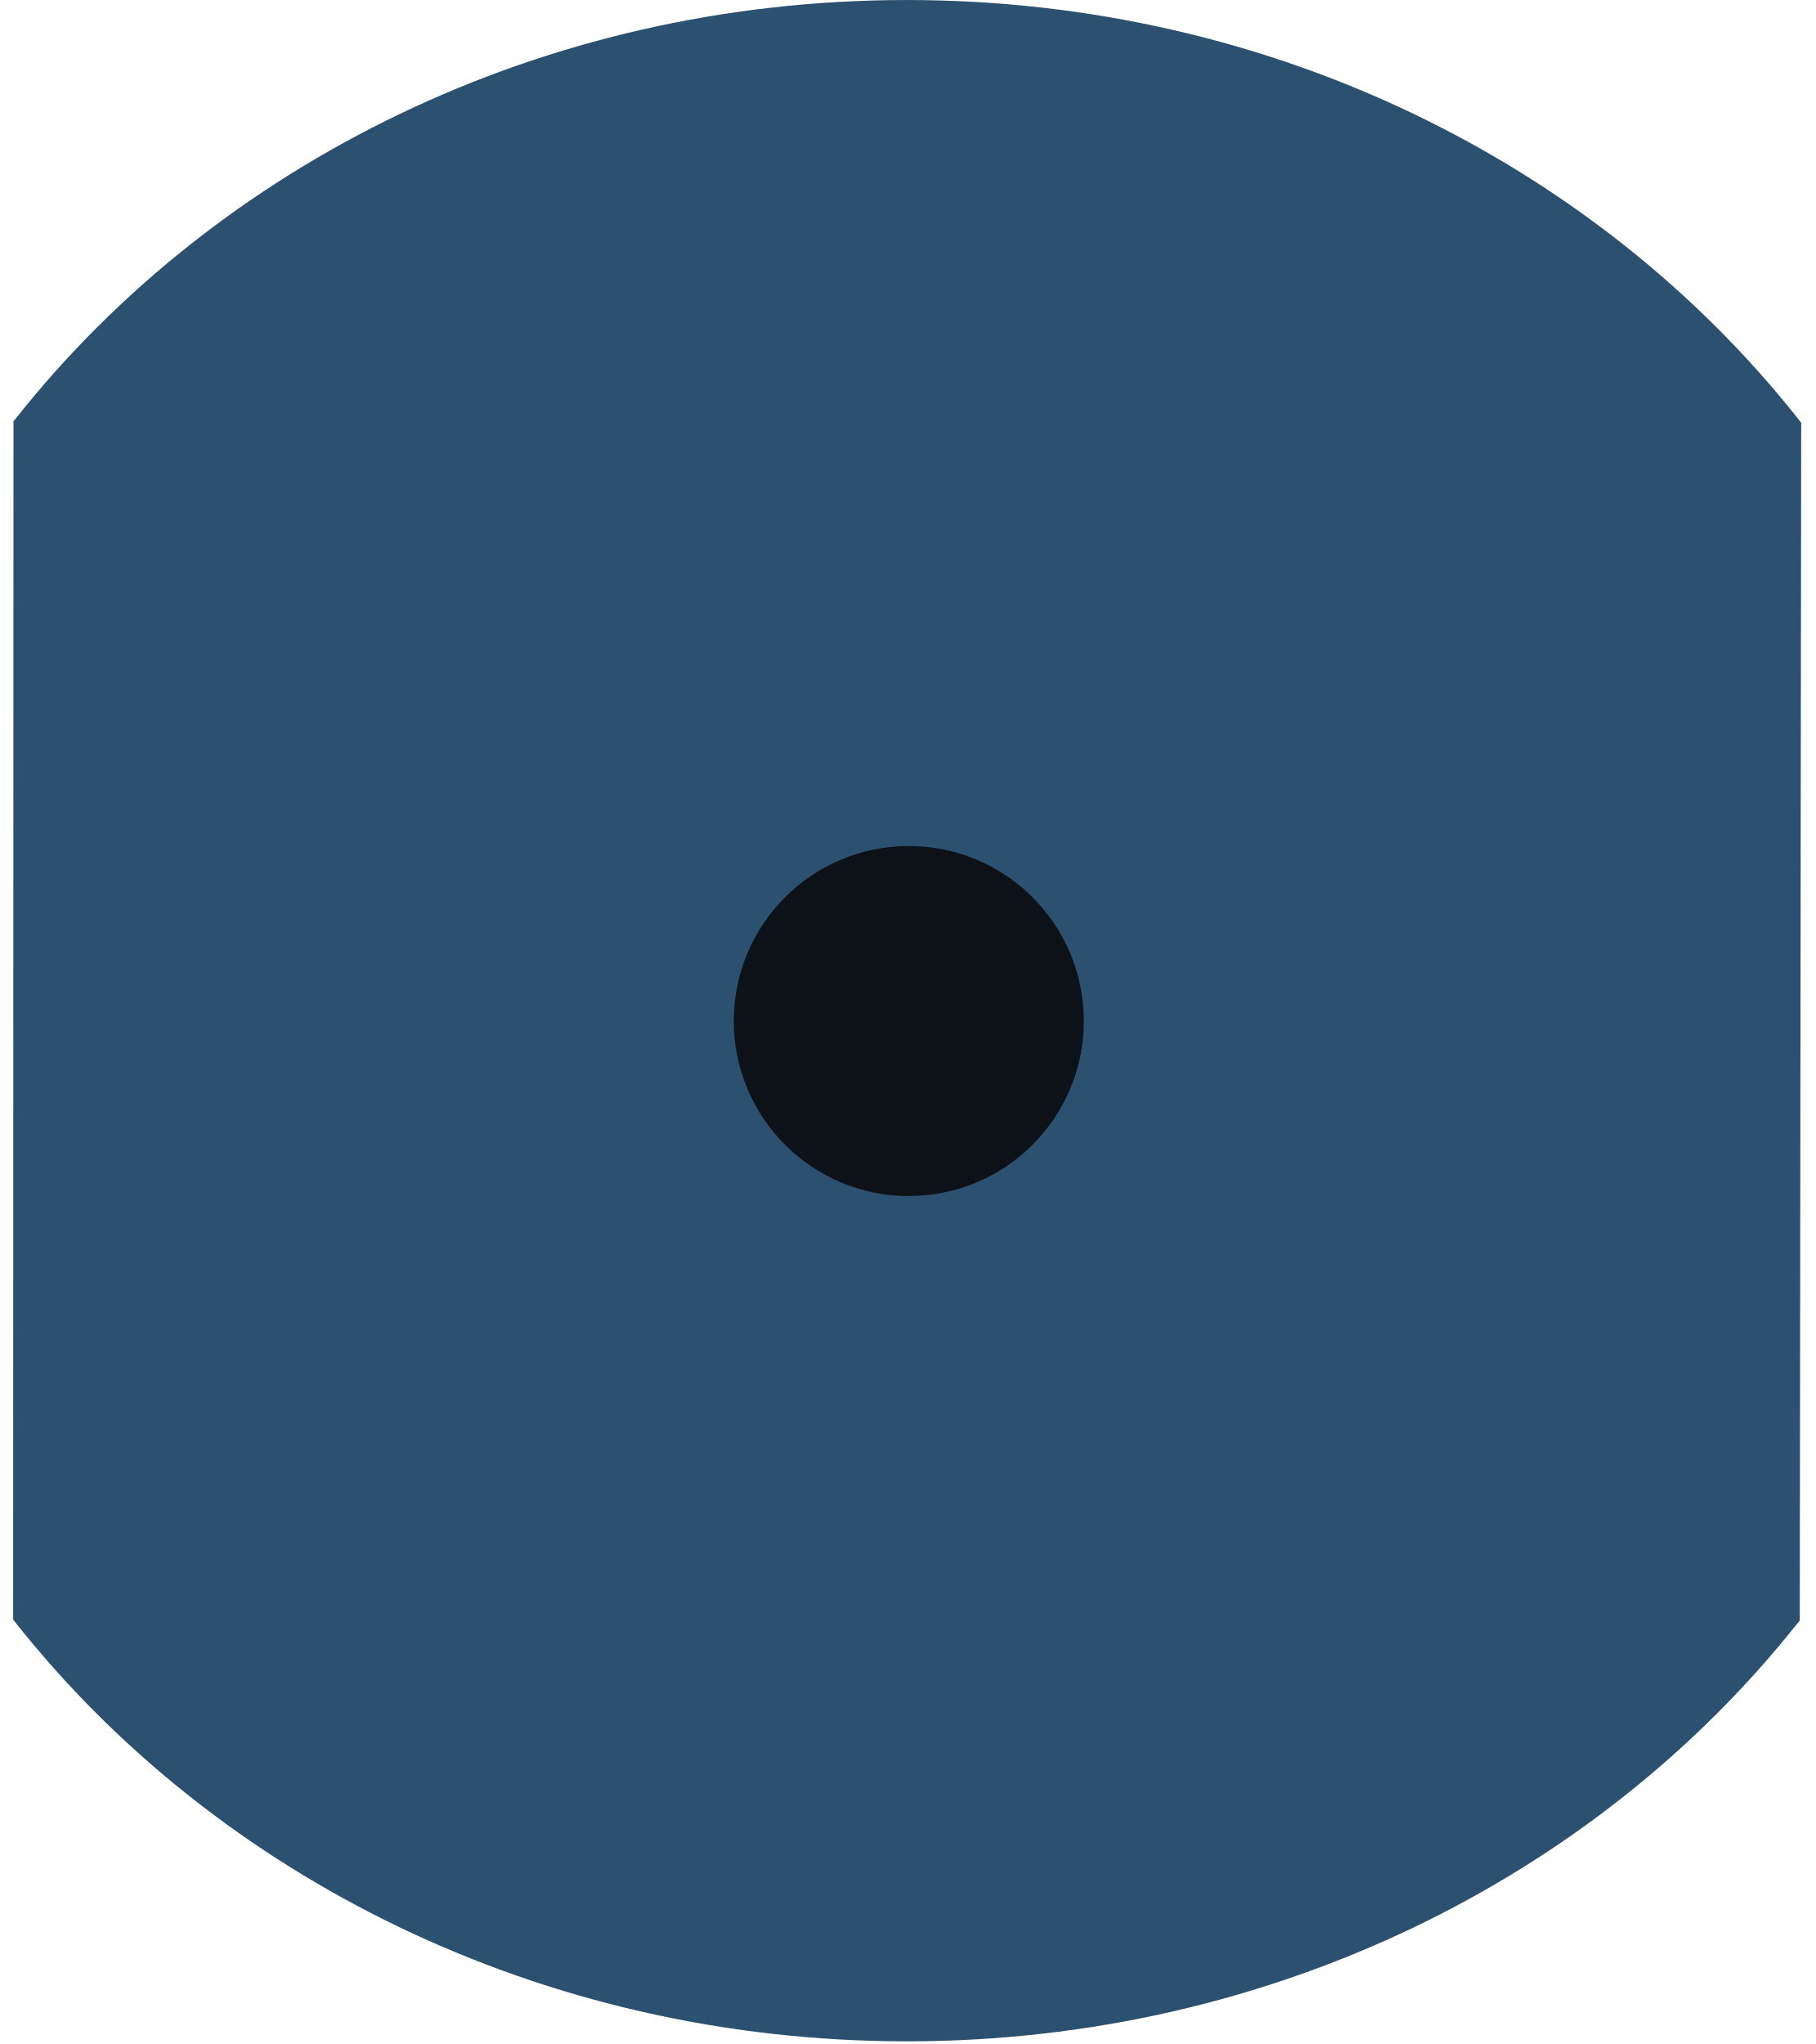
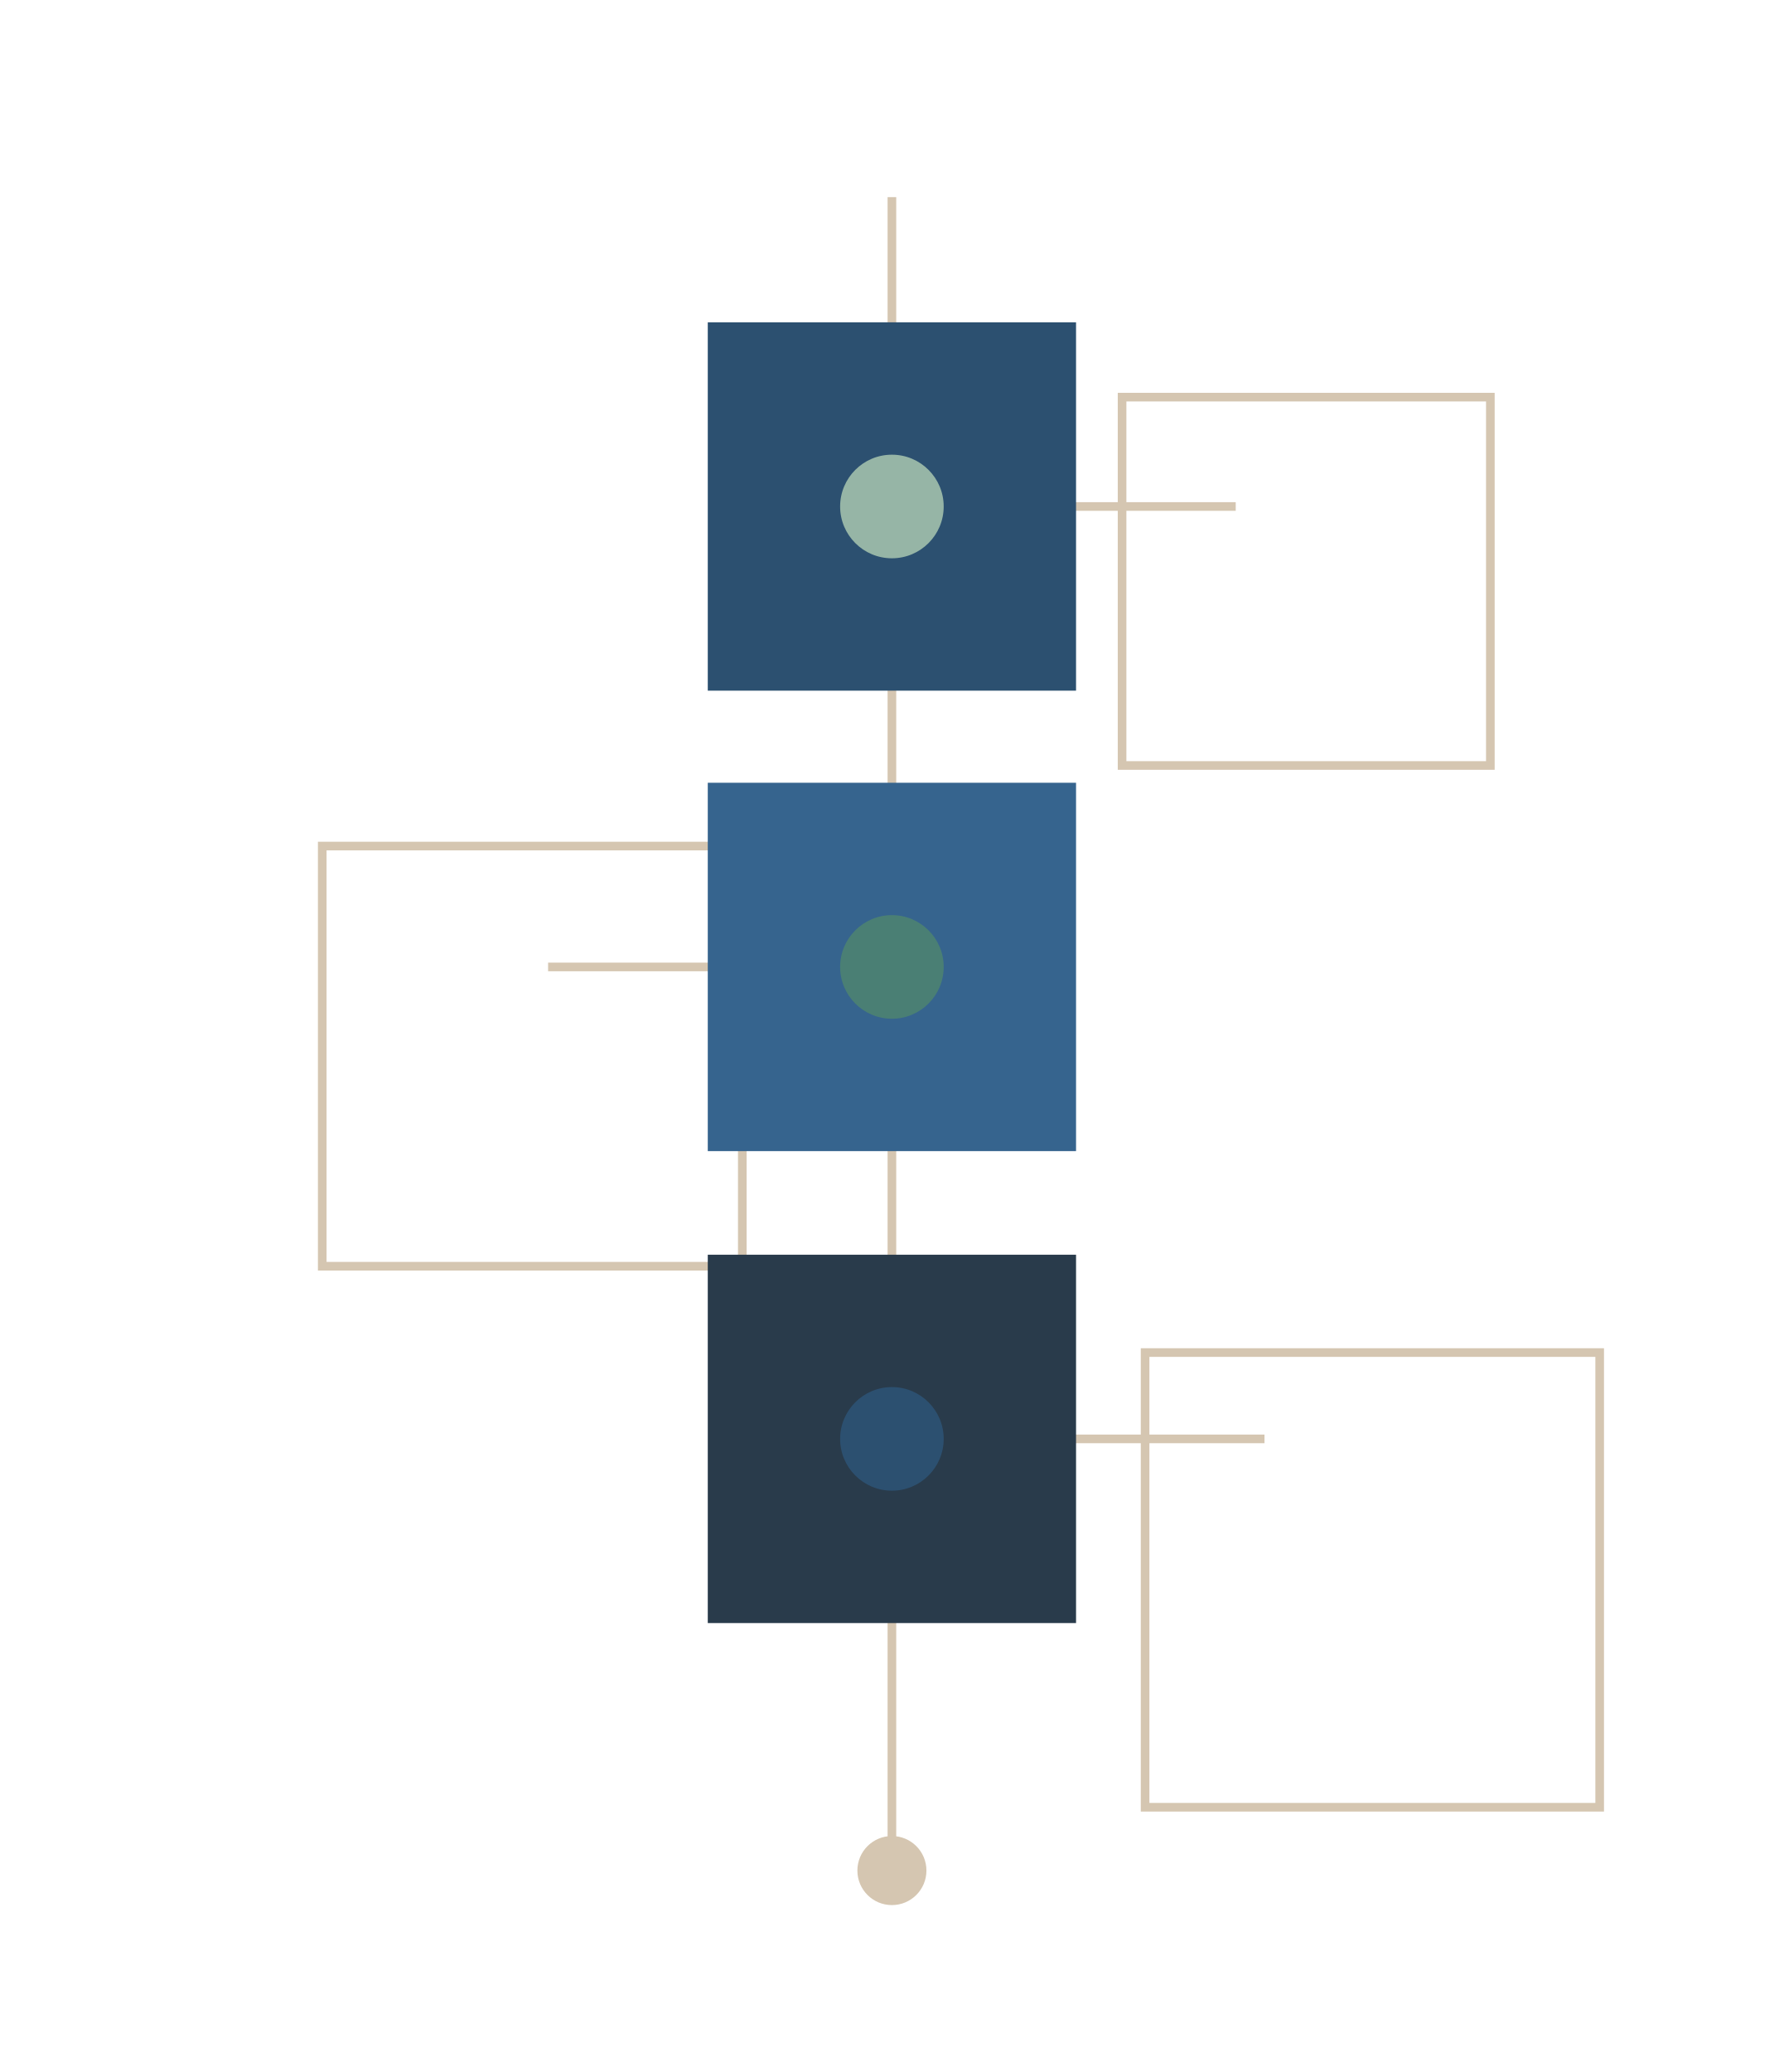
- <svg xmlns="http://www.w3.org/2000/svg" width="100%" height="100%" viewBox="0 0 381 429" version="1.1" xml:space="preserve" style="fill-rule:evenodd;clip-rule:evenodd;stroke-linecap:round;stroke-linejoin:round;stroke-miterlimit:1.5;">
-   <g transform="matrix(1,0,0,1,-1311.58,-3624.05)">
-     <g transform="matrix(0.89849,0,0,1.31997,-19.2682,22.1521)">
-       <g transform="matrix(2.33025e-16,2.59042,-4.11521,1.71522e-16,13159.7,-52.6626)">
-         <path d="M1099.68,2735.65L1173.21,2735.73C1173.21,2735.73 1173.35,2735.83 1173.42,2735.89C1188.95,2747.29 1199.04,2765.68 1199.04,2786.42C1199.04,2807.21 1188.89,2825.64 1173.29,2837.04C1173.24,2837.08 1173.15,2837.14 1173.15,2837.14L1099.59,2837.12C1099.59,2837.12 1099.52,2837.06 1099.48,2837.03C1083.88,2825.63 1073.74,2807.2 1073.74,2786.42C1073.74,2765.7 1083.81,2747.32 1099.33,2735.91C1099.45,2735.82 1099.68,2735.65 1099.68,2735.65Z" style="fill:rgb(44,80,112);" />
-       </g>
-     </g>
-     <g transform="matrix(0.89849,0,0,1.31997,-19.2682,22.1521)">
-       <g transform="matrix(0.760817,0,0,0.517879,619.108,920.221)">
-         <circle cx="1412.13" cy="3805.72" r="53.731" style="fill:rgb(13,18,24);" />
-       </g>
-     </g>
+ <svg xmlns="http://www.w3.org/2000/svg" width="100%" height="100%" viewBox="0 0 620 720" version="1.1" role="img" aria-labelledby="title desc">
+   <g fill="none" stroke="#D5C6B1" stroke-width="3" stroke-linecap="square" stroke-linejoin="miter">
+     <path d="M310 70V650" />
+     <path d="M310 176H428" />
+     <path d="M310 336H192" />
+     <path d="M310 500H438" />
+     <rect x="390" y="138" width="128" height="128" />
+     <rect x="112" y="294" width="146" height="146" />
+     <rect x="398" y="470" width="158" height="158" />
  </g>
+   <rect x="246" y="112" width="128" height="128" fill="#2C5070" />
+   <rect x="246" y="272" width="128" height="128" fill="#36648E" />
+   <rect x="246" y="436" width="128" height="128" fill="#293B4B" />
+   <circle cx="310" cy="176" r="18" fill="#96B5A6" />
+   <circle cx="310" cy="336" r="18" fill="#4A7F74" />
+   <circle cx="310" cy="500" r="18" fill="#2C5070" />
+   <circle cx="310" cy="650" r="12" fill="#D5C6B1" />
</svg>
